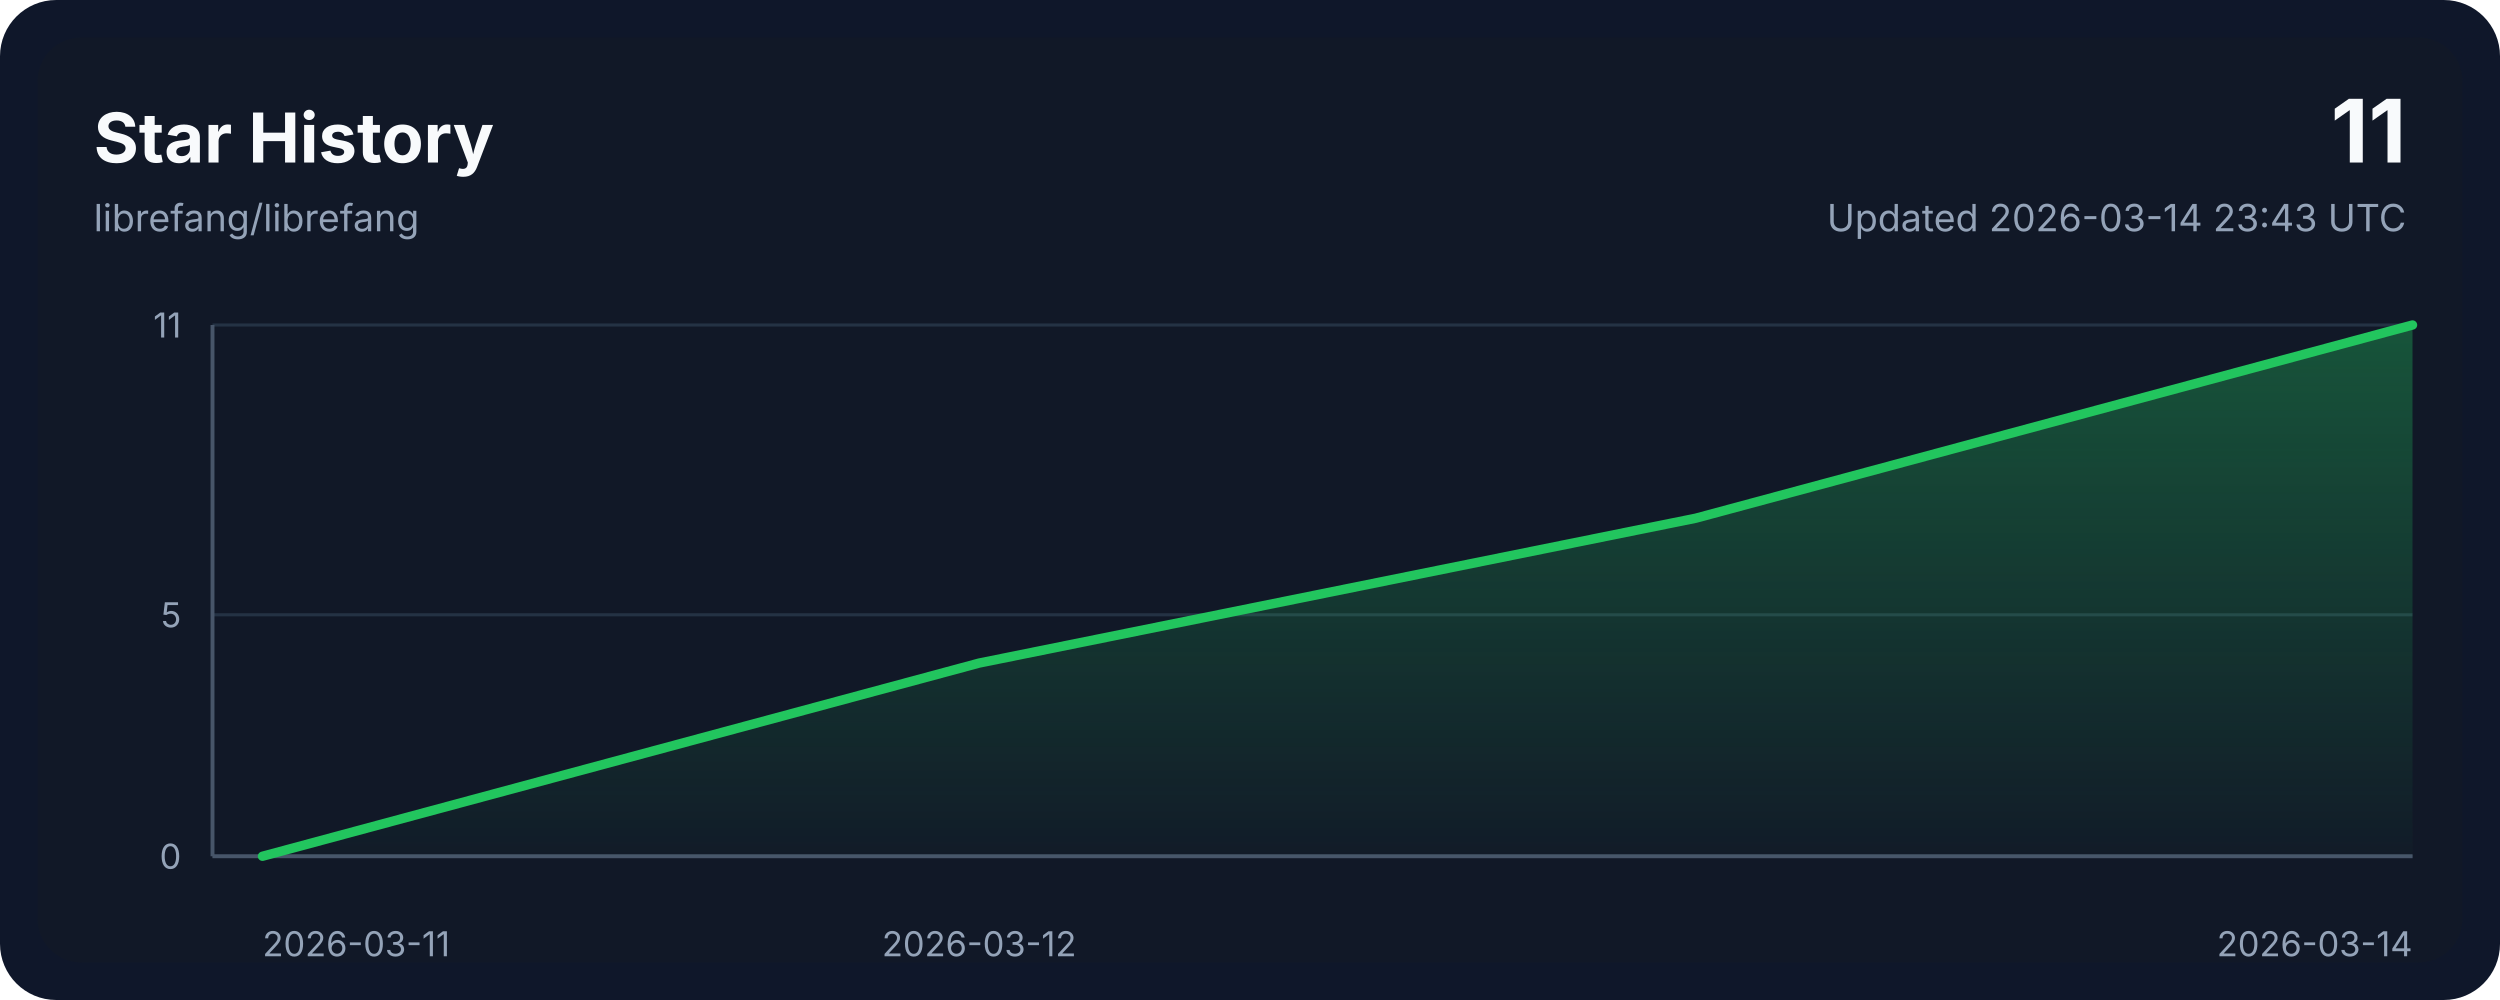
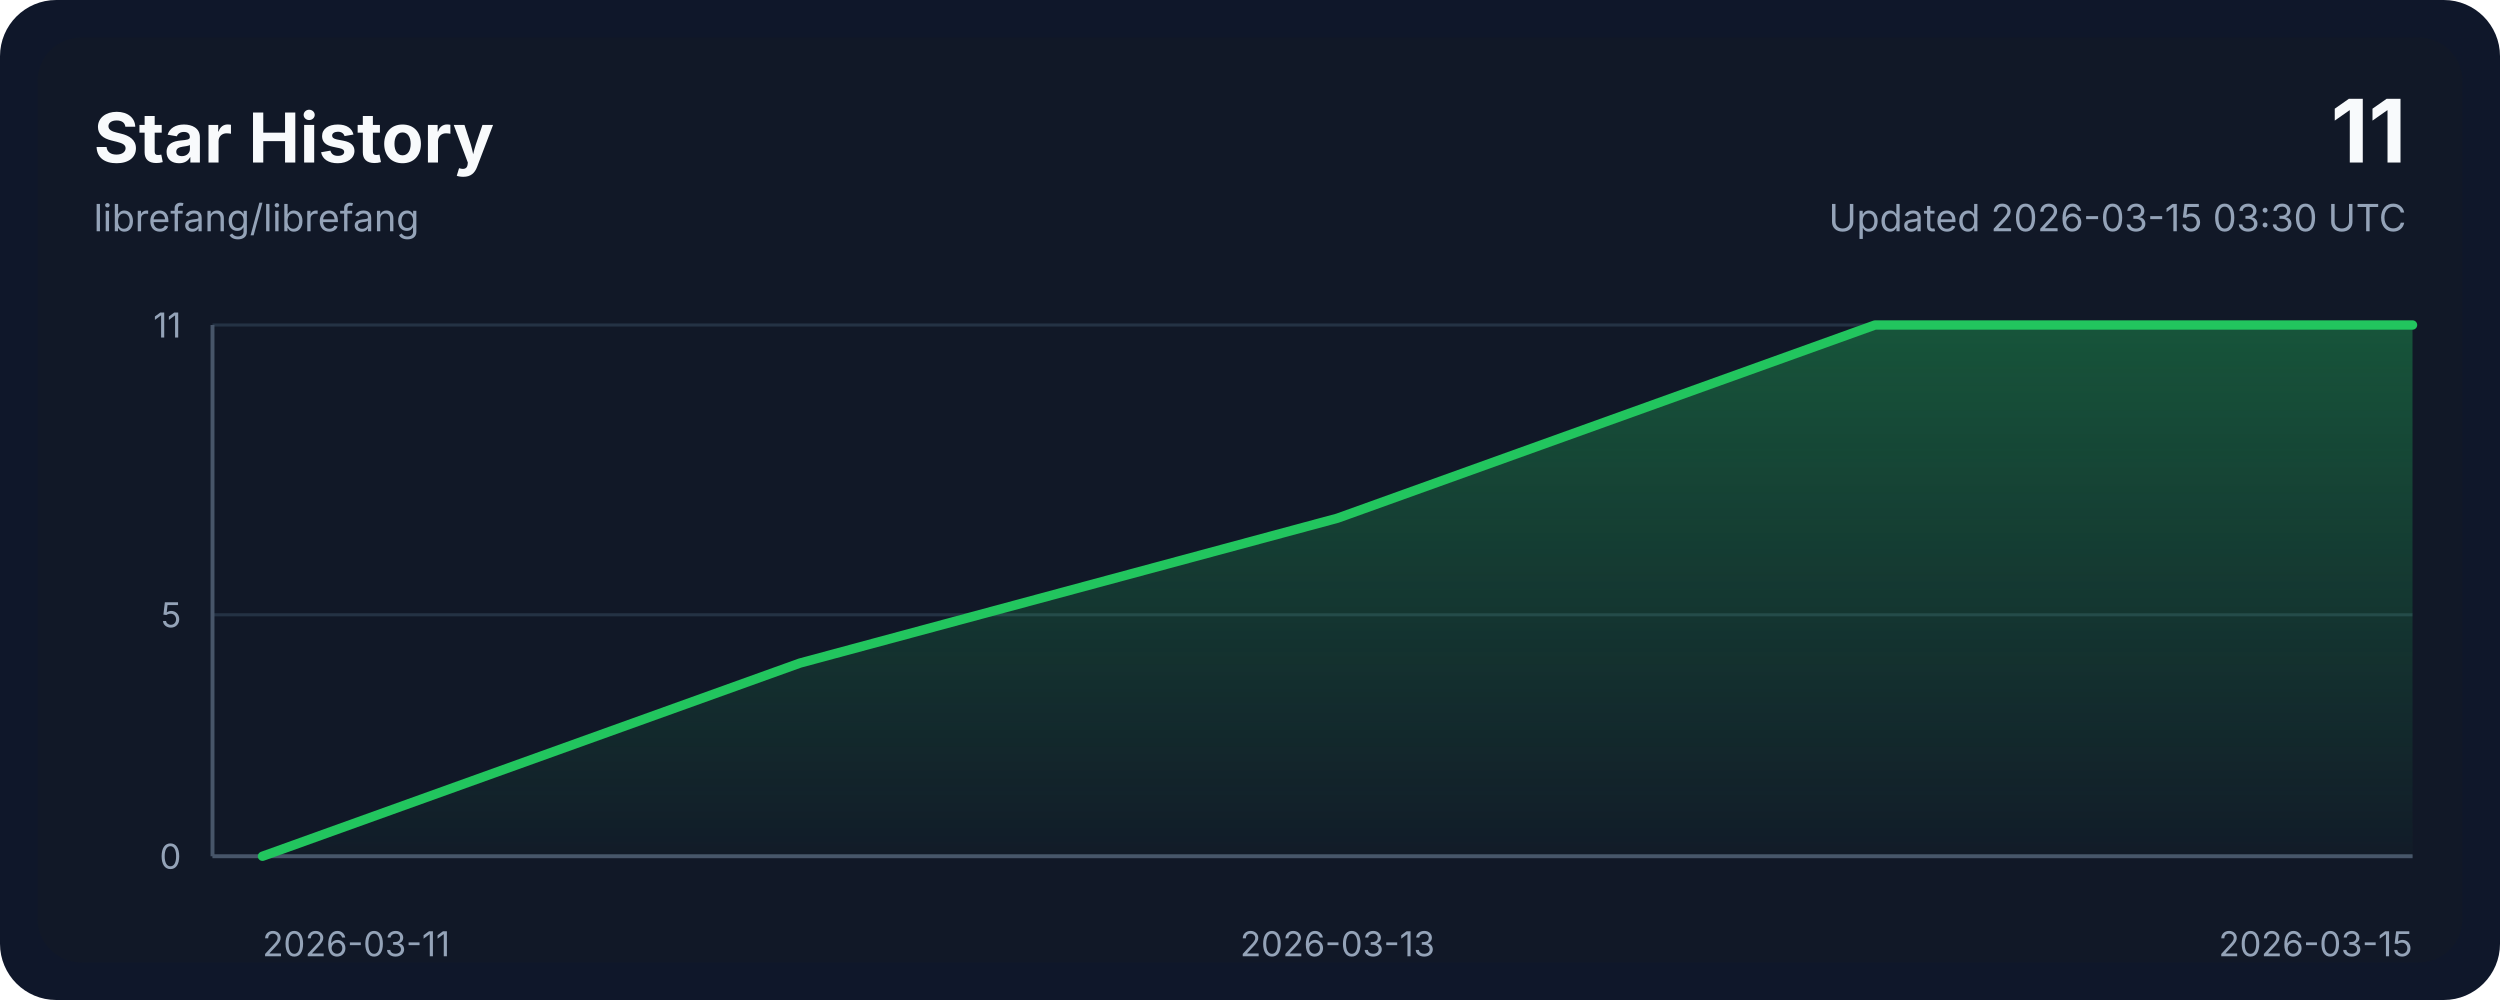
<svg xmlns="http://www.w3.org/2000/svg" width="800" height="320" viewBox="0 0 800 320" role="img" aria-labelledby="title desc">
  <style>
    .bg { fill: #0f172a; }
    .panel { fill: #111827; }
    .grid { stroke: #243244; stroke-width: 1; }
    .axis { stroke: #475569; stroke-width: 1.25; }
    .line { fill: none; stroke: #22c55e; stroke-width: 3; stroke-linecap: round; stroke-linejoin: round; }
    .area { fill: url(#areaGradient); }
    .title { font: 700 22px ui-sans-serif, system-ui, -apple-system, sans-serif; fill: #f8fafc; }
    .subtitle { font: 400 12px ui-sans-serif, system-ui, -apple-system, sans-serif; fill: #94a3b8; }
    .axis-label { font: 400 11px ui-sans-serif, system-ui, -apple-system, sans-serif; fill: #94a3b8; }
    .value { font: 700 28px ui-sans-serif, system-ui, -apple-system, sans-serif; fill: #f8fafc; }
  </style>
  <defs>
    <linearGradient id="areaGradient" x1="0" x2="0" y1="0" y2="1">
      <stop offset="0%" stop-color="#22c55e" stop-opacity="0.35" />
      <stop offset="100%" stop-color="#22c55e" stop-opacity="0.02" />
    </linearGradient>
  </defs>
  <rect width="800" height="320" rx="18" class="bg" />
  <rect x="12" y="12" width="776" height="296" rx="14" class="panel" />
  <text x="30" y="52" class="title">Star History</text>
  <text x="30" y="74" class="subtitle">librefang/librefang</text>
  <text x="770" y="52" class="value" text-anchor="end">11</text>
-   <text x="770" y="74" class="subtitle" text-anchor="end">Updated 2026-03-14 23:43 UTC</text>
+   <text x="770" y="74" class="subtitle" text-anchor="end">Updated 2026-03-15 03:30 UTC</text>
  <line x1="68" y1="274.00" x2="772" y2="274.00" class="grid" />
  <line x1="68" y1="196.73" x2="772" y2="196.73" class="grid" />
  <line x1="68" y1="104.00" x2="772" y2="104.00" class="grid" />
  <line x1="68" y1="274" x2="772" y2="274" class="axis" />
  <line x1="68" y1="104" x2="68" y2="274" class="axis" />
-   <path d="M 84,274 L 84.00,274.00 L 313.33,212.18 L 542.67,165.82 L 772.00,104.00 L 772,274 Z" class="area" />
-   <polyline points="84.00,274.00 313.33,212.18 542.67,165.82 772.00,104.00" class="line" />
+   <path d="M 84,274 L 84.00,274.00 L 256.00,212.18 L 428.00,165.82 L 600.00,104.00 L 772.00,104.00 L 772,274 Z" class="area" />
+   <polyline points="84.00,274.00 256.00,212.18 428.00,165.82 600.00,104.00 772.00,104.00" class="line" />
  <text x="84.00" y="306" class="axis-label" text-anchor="start">2026-03-11</text>
-   <text x="313.33" y="306" class="axis-label" text-anchor="middle">2026-03-12</text>
-   <text x="772.00" y="306" class="axis-label" text-anchor="end">2026-03-14</text>
+   <text x="428.00" y="306" class="axis-label" text-anchor="middle">2026-03-13</text>
+   <text x="772.00" y="306" class="axis-label" text-anchor="end">2026-03-15</text>
  <text x="58" y="278.00" class="axis-label" text-anchor="end">0</text>
  <text x="58" y="200.73" class="axis-label" text-anchor="end">5</text>
  <text x="58" y="108.00" class="axis-label" text-anchor="end">11</text>
</svg>
